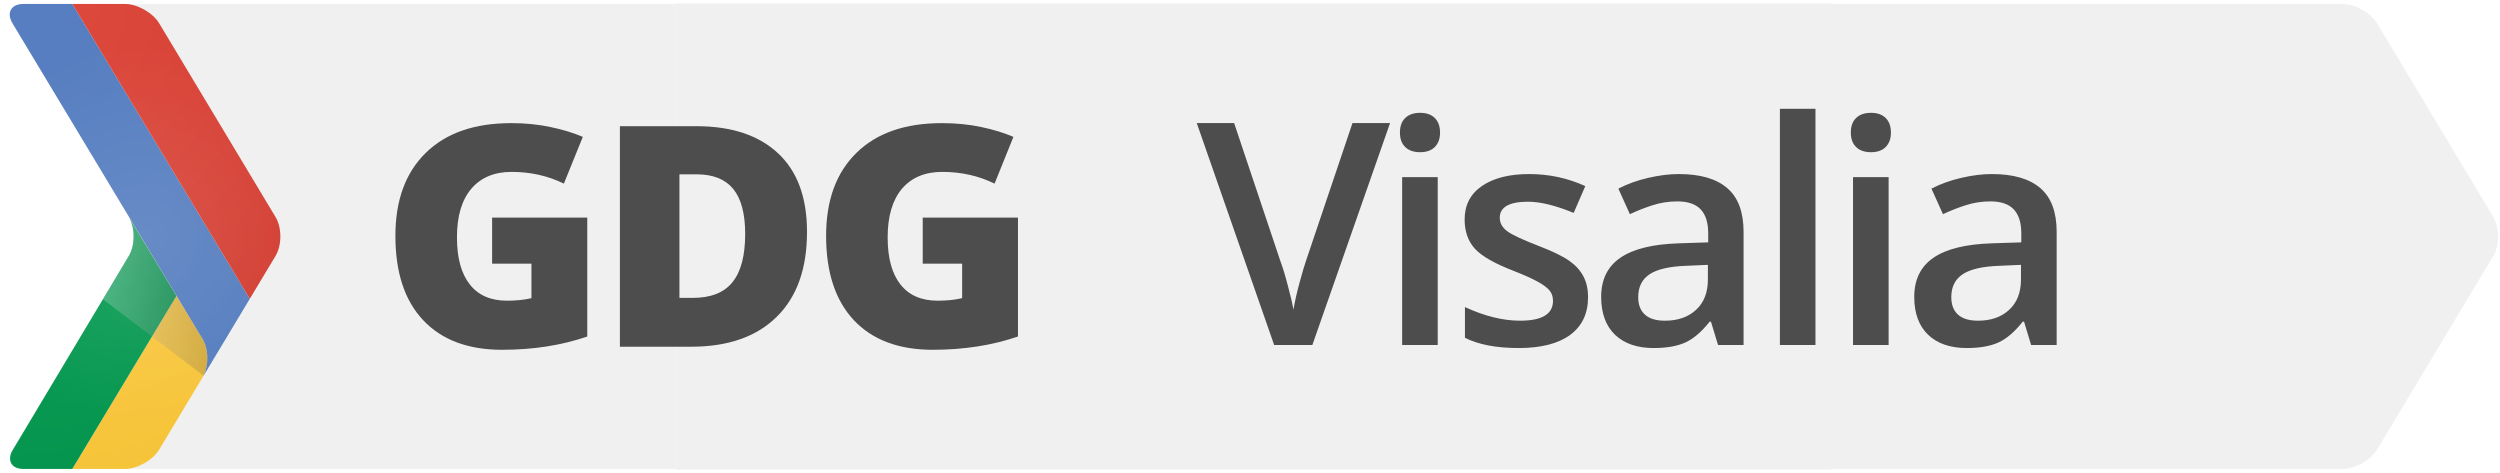
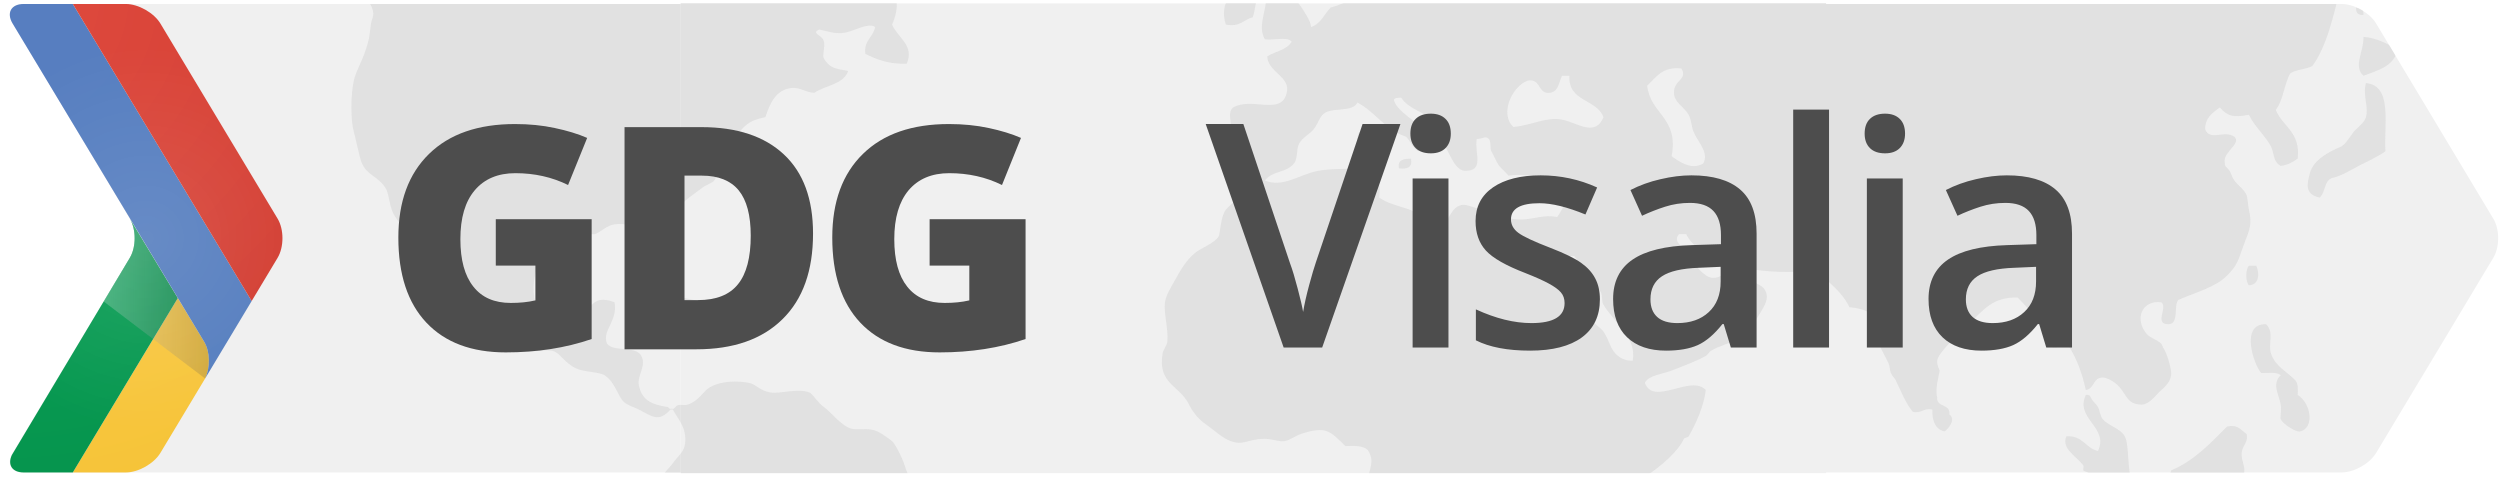
- <svg xmlns="http://www.w3.org/2000/svg" xmlns:html="http://www.w3.org/1999/xhtml" xmlns:xlink="http://www.w3.org/1999/xlink" version="1.1" id="Layer_1" x="0px" y="0px" width="370px" height="70px" viewBox="0 0 370 70" xml:space="preserve">
+ <svg xmlns="http://www.w3.org/2000/svg" xmlns:html="http://www.w3.org/1999/xhtml" xmlns:xlink="http://www.w3.org/1999/xlink" version="1.1" id="Layer_1" x="0px" y="0px" width="367.258px" height="70px" viewBox="0 0 367.258 70" xml:space="preserve">
  <defs>
    <html:link href="http://fonts.googleapis.com/css?family=Open+Sans" rel="stylesheet" type="text/css" />
  </defs>
  <g transform="translate(-107,-361)">
    <g id="background">
-       <rect id="bgMiddle" style="fill:#F0F0F0;" x="207" y="361.5" width="171" height="69" />
+       <rect id="bgMiddle" style="fill:#F0F0F0;" x="207" y="361.5" width="168.258" height="69" />
      <g id="bgLeft">
        <clipPath id="clipLeft">
          <rect id="clipLeftRect" x="107" y="361" width="100" height="70" />
        </clipPath>
        <path id="bgLeftPath" style="clip-path:url(#clipLeft);fill:#F0F0F0;" d="            M504.016,393.119l-17.203-28.654            c-0.951-1.582-3.242-2.881-5.092-2.881            h-0.057l-371.181,0.004            c-1.719,0-2.408,1.135-1.738,2.564l17.322,28.959            c0.951,1.59,0.951,4.18,0,5.762l-17.211,28.652            c-0.951,1.582-0.216,2.881,1.627,2.881l371.237-0.004            c1.85,0,4.141-1.291,5.092-2.879l17.203-28.645            C504.968,397.291,504.968,394.701,504.016,393.119z            " />
      </g>
-       <g id="bgRight" transform="translate(-28,0)">
+       <g id="bgRight" transform="translate(-30.74162,0)">
        <clipPath id="clipRight">
          <rect id="clipRightRect" x="405" y="361" width="100" height="70" />
        </clipPath>
        <path id="bgRightPath" style="clip-path:url(#clipRight);fill:#F0F0F0;" d="            M504.016,393.119l-17.203-28.654            c-0.951-1.582-3.242-2.881-5.092-2.881            h-0.057l-371.181,0.004            c-1.719,0-2.408,1.135-1.738,2.564l17.322,28.959            c0.951,1.59,0.951,4.18,0,5.762l-17.211,28.652            c-0.951,1.582-0.216,2.881,1.627,2.881l371.237-0.004            c1.85,0,4.141-1.291,5.092-2.879l17.203-28.645            C504.968,397.291,504.968,394.701,504.016,393.119z            " />
      </g>
    </g>
    <mask id="SVGID_8_">
      <use xlink:href="#background" style="overflow:visible;" />
    </mask>
    <g id="backgroundImage" style="mask:url(#SVGID_8_);display:none;">
-       <image transform="translate(107,361)" id="image" width="370px" height="246.667px" xlink:href="" style="opacity: 0;" y="0" />
+       <image transform="translate(107,361)" id="image" width="367.258px" height="244.839px" xlink:href="" y="-0" />
    </g>
-     <g id="world" style="mask: url(#SVGID_8_); opacity: 0;">
+     <g id="world" style="mask:url(#SVGID_8_);">
      <path style="fill:#E0E0E0;" d="M274.912,331.339c0.17-0.072,0.597,0.106,0.714,0   c0.382-0.343,0.642-1.474,1.084-2.15c0.601-0.923,1.242-0.958,1.423-1.791c0.164-0.674-0.64-2.503-0.339-3.937   c0.099-0.567,0.699-0.83,1.062-1.421c0.672-1.136,1.125-1.964,1.785-3.219c0.711-1.327,0.883-3.33,0.359-5.736   c0.529-0.424,1.005-0.893,1.439-1.429c-0.75-3.098-0.016-6.104,1.428-8.59c0.315-0.557,0.511-1.167,0.714-1.43   c1.181-1.654,4.053-2.475,3.941-5.015c-1.059-1.82-3.8-1.493-5.737-0.699c-0.318-0.642-0.859-1.062-1.07-1.808   c0.283-1.035,1.693-0.918,1.421-2.498c-0.509-1.023-1.622-1.341-2.495-2.143c-1.474-1.372-2.033-2.6-4.293-3.219   c-0.673-0.191-1.956-0.404-2.497-0.357c-0.723,0.035-1.873,1.17-3.229,1.426c-0.972,0.185-2.033-0.205-2.505,0   c-1.419,0.627-2.088,2.574-3.574,3.21c-1.213,0.535-1.937-0.519-2.867,0.731c-0.901-1.482-3.142-1.63-5.729-1.443   c-0.176-4.702-4.25-5.523-7.512-7.158h-5.714c-1.784,1.927-5.659,1.746-8.599,2.518c-1.04,0.619-0.9,2.425-1.793,3.22   c-0.715-0.369-0.554-1.591-1.776-1.443c-3.732,1.653-4.975,5.775-5.387,10.74c0.33,1.474,2.659,0.943,2.88,2.508   c-0.593,1.917-2.599,2.416-4.665,2.86c-1.783-0.123-1.287-2.538-3.571-2.15c-2.346,1.876,2.748,4.446-0.369,6.08   c-1.729-0.854-2.597-2.487-1.774-4.994c-1.247-1.575-2.889-0.581-5.374-0.732c-1.076,2.063,0.81,3.239,1.069,5.016   c1.706,0.215,3.162,0.659,3.584,2.142c1.12,0.184,1.262-0.639,2.495-0.337c1.393,2.867,7.244,4.375,10.741,2.845   c0.443-1.012,0.443-2.215,0-3.207c-2.096-1.564-5.868,0.732-6.429-2.154c2.006-1.176,2.988,1.423,5.717,0.712   c0.86,1.034,2.065,1.18,3.578,0.711c1.047-1.482,1.406-3.098,2.859-4.283c0.454-0.369,1.469-0.317,2.146-0.711   c0.593-0.342,0.742-1.097,1.438-1.086c0.531-1.018,0.652-2.446,1.421-3.218c2.82-0.292,4.008-2.194,6.451-2.857   c0.398,1.03,0.642,2.216,0.711,3.58c-1.75,1.693-5.607,1.294-7.871,2.495c0.91,2.968-0.945,6.608,1.078,8.588   c2.96,0.68,5.05,0.029,6.441,2.152c0.741,1.137,1.205,4.566,1.084,7.165c-0.062,1.024-0.699,2.103-0.732,3.219   c-0.031,1.034,0.462,2.205,0.36,2.854c-0.167,1.069-1.392,1.888-1.071,2.863c-0.142,1.462,1.524,1.104,1.793,2.147   c-0.982,1.371-2.614,2.844-2.867,5.374c-0.188,1.907,0.792,6.148,1.434,8.222c0.521,1.756,0.665,2.832,1.788,3.583   c0.359,0.227,0.989,0.069,1.431,0.357c0.934,0.596,1.364,1.933,2.51,1.438c1.709-1.111,2.063-3.209,3.217-5.015   c0.161-0.263,0.144-0.794,0.364-1.063c0.097-0.161,0.631-0.233,0.7-0.375c0.565-1.02,0.34-2.322,1.438-3.209   c0.949-0.781,3.576-0.66,5.371-1.806c1.385-0.868,2.116-2.785,3.932-3.566c1.334-0.586,3.531-0.38,5.017-1.073   c0.159-0.093,0.23-0.663,0.36-0.713c0.184-0.082,0.541,0.111,0.711,0C274.693,331.959,274.806,331.397,274.912,331.339z" />
      <path style="fill:#E0E0E0;" d="M367.235,294.115c0.221,0.132,0.473,0.604,0.724,0.726   c2.155,0.955,3.647,0.058,5.364-0.361c0.662,0.902,0.662,2.445,2.147,2.508c1.216-0.454,2.057-1.297,2.511-2.508   c-0.717-0.804-1.382-2.059-2.873-2.15c-1.093-0.069-1.423,0.364-2.495,0.717c-1.168-1.574-2.492-3.001-5.017-3.224   c-0.662-1.352-1.401-2.634-3.571-2.498c-1.354,1.767-0.773,3.941,0.353,5.359C364.635,293.007,366.795,293.837,367.235,294.115z" />
      <path style="fill:#E0E0E0;" d="M218.014,297.345c0.834,0,1.677,0,2.511,0   c0.188,1.115,0.635,1.999,1.073,2.861c0.992,0.26,1.092-0.813,1.434-1.443c1.466-2.698-0.402-3.532-2.155-4.647   c0.099-1.504-1.036-1.815-1.436-2.85C215.748,290.923,216.332,296.054,218.014,297.345z" />
      <path style="fill:#E0E0E0;" d="M416.982,293.046c-0.989-2.396-6.128-1.381-7.861-0.362   C408.595,298.763,416.583,297.299,416.982,293.046z" />
      <path style="fill:#E0E0E0;" d="M421.987,292.329c-0.119-0.722-1.295-0.857-2.495-0.356   C419.42,294.388,422.181,293.363,421.987,292.329z" />
      <path style="fill:#E0E0E0;" d="M209.068,296.26c0.942-0.369,1.604-1.02,1.786-2.145   c0.855-0.337,1.766-0.63,1.438-2.143c-0.595,0-1.188,0-1.788,0c0.05,1.845-2.353,1.234-3.219,2.143   C207.214,295.504,207.858,296.174,209.068,296.26z" />
      <path style="fill:#E0E0E0;" d="M338.263,298.061c0.858,0.098,0.67-0.201,1.431-0.716   c1.295-0.898,1.232-0.943,1.786-2.153c0.3-0.633,0.975-0.854,0.711-1.424c-1.034-0.893-1.785,1.542-3.219,1.424   c-0.731-0.459-0.64-1.73-2.147-1.424C335.283,295.881,336.681,297.859,338.263,298.061z" />
      <path style="fill:#E0E0E0;" d="M199.423,300.206c-0.272,2.648,1.112,3.65,2.133,5.005   c3.302-0.813,7.893,0.781,8.599-2.145c0.269-1.216-0.543-0.864-1.086-1.797c-0.36-0.601,0.092-1.838-1.062-1.775   c-1.495-0.287-0.682,1.714-2.157,1.422c-1.071-0.831-1.513-2.295-2.147-3.571c0.302-1.01,1.162-1.474,1.076-2.865   c-1.535-1.087-2.64-0.662-3.934,0c-1.413,0.722-3.953,1.522-3.953,2.865C197.424,298.621,199.002,298.842,199.423,300.206z" />
      <path style="fill:#E0E0E0;" d="M333.61,299.125c0-0.704,0-1.427,0-2.138   c-1.027-0.834-2.704-0.058-3.587,0.357C330.349,298.899,331.892,300.022,333.61,299.125z" />
      <path style="fill:#E0E0E0;" d="M474.961,300.563c-1.859-1.069-3.428,0.317-4.662,0.353   c-1.091,0.031-2.356-0.529-3.568-0.71c-0.823-0.121-1.605,0.09-2.511,0c-1.8-0.203-3.647-0.902-5.366-1.081   c-2.811-0.261-4.037,0.92-6.076,1.081c-0.432,0.533-0.459,1.468-1.084,1.796c-1.395-0.272-2.215,1.004-3.217,1.423   c-0.725,0.312-1.646,0.412-2.5,0.725c-0.801,0.263-1.436,0.979-2.517,0.696c-1.493-0.731-2.394-2.674-4.288-2.844   c-1.788-0.162-3.316,1.716-5.008,1.785c-0.58,0.021-0.915-0.2-1.446-0.362c-0.49-0.164-1.462-0.208-1.772-0.358   c-1.084-0.475-1.364-1.596-2.87-1.797c-1.086-0.121-2.065,0.57-3.216,0.732c-1.68,0.221-3.136-0.449-4.65,0.348   c-0.92,1.104,0.102,2.554,0,3.936c-1.305,0.609-2.677,1.155-4.298,1.442c-1.119,0.414-1.014,2.074-2.501,2.133   c-2.926-1.951-3.166-6.608-9.316-5.352c-0.655,1.005-0.655,2.663-2.138,2.85c-1.612,0.087-2.295-0.995-3.946-1.073   c-1.909-0.092-4.288,1.845-6.08,0c0.48-5.469-3.471-9.137-8.226-7.16c-1.752-0.514-2.568-1.957-4.654-2.138   c-0.04,0.555-0.913,0.277-0.712,1.073c-1.272,1.171,0.327,2.926,0,3.941c-0.543,1.619-1.896,1.806-3.931,2.147   c-1.751,2.827-6.165,3.921-4.663,8.936c-0.721,0.697-2.357,0.511-2.509,1.79c-0.822,0.375-0.729,1.65-0.698,2.853   c-1.618,0.675-2.472,2.098-4.307,2.518c-1.395-0.985-1.933-2.833-4.283-2.867c-0.341,1.464-1.171,5.024-1.082,6.438   c0.092,1.474,1.73,2.76,0.72,3.941c-2.183-0.42-3.405-0.785-5.722-0.36c-0.213,0.63,0.426,2.098-0.361,2.155   c-1.654,1.421-3.927,0.493-5.721,1.084c-0.141,0.024-0.549,0.609-0.73,0.702c-0.462,0.242-1.024,0.059-1.417,0.356   c-1.13,0.833-1.282,2.679-2.877,2.862c-0.694-0.854-0.471-2.629-2.147-2.498c-1.466,0.702,0.953,4.011-1.421,4.283   c-1.558-0.111-1.356-1.969-2.15-2.871c-2.788-1.483-5.635-2.946-9.306-3.566c-0.989-1.124-1.723-2.22-2.856-2.508   c-3.357-0.831-5.838,1.395-7.162,2.155c-1.015,0.576-1.553,0.635-2.147,1.084c-0.731,0.53-1.345,0.999-1.793,1.423   c-1.216,1.124-0.923,2.498-1.424,3.924c-0.211,0.601-1.071,1.282-1.437,2.146c-0.403,0.983-0.3,2.123-0.714,2.869   c-0.067,0.116-0.61,0.237-0.723,0.354c-0.248,0.288-0.105,0.777-0.349,1.074c-1.843,2.302-3.909,2.629-5.367,4.657   c0.114,2.864,0.303,5.655,1.778,7.158c2.316,0.524,2.426-1.172,4.293-1.069c0.501,0.692,0.348,2.038,0.732,2.854   c-0.531-0.518-2.35-0.518-2.882,0c-0.812,1.521,0.21,2.74,0,4.657c-0.901,0.64-1.981,1.116-3.21,1.424   c-0.949,0.963-1.434,2.396-2.867,2.859c-0.148-1.775-3.37-5.156-4.652-7.864c-0.361-0.794,0.062-1.828-0.353-2.503   c-0.694-1.155-2.346-1.241-3.229-0.726c-1.002,0.68-0.662,2.668-0.712,4.303c-2.458,0.751-4.643,3.288-3.584,6.428   c2.078,0.422,2.611-0.721,3.946-1.065c0.511-1.149,0.151-3.178,1.783-3.218c0.694,1.479-1.256,4.323,0,6.441   c1.205,0.228,3.33-0.454,3.943,0.36c-0.685,1.225-2.413,1.425-3.582,2.147c0.07,2.37,3.46,2.937,2.859,5.374   c-0.814,3.409-5.044,0.548-7.866,2.138c-0.893,0.722-0.198,2.009-0.36,3.225c-0.258,1.956-1.172,3.585-0.361,4.999   c1.226,1.382,2.974,0.762,3.222,2.508c0.282,1.922-1.947,2.375-3.584,4.303c-0.751,0.893-0.838,3.598-1.059,3.931   c-0.725,1.079-2.537,1.614-3.578,2.507c-1.236,1.045-2.039,2.474-2.86,3.946c-0.545,0.942-1.319,2.254-1.446,3.207   c-0.2,1.515,0.512,3.9,0.36,5.73c-0.06,0.638-0.63,1.258-0.699,1.787c-0.652,3.865,1.64,4.516,3.206,6.452   c0.583,0.722,0.654,1.131,1.077,1.781c0.832,1.267,1.386,1.701,2.504,2.503c1.064,0.76,1.496,1.241,2.495,1.805   c2.429,1.312,2.909,0.008,5.729,0c1.001-0.015,2.077,0.461,2.869,0.34c0.773-0.103,1.598-0.783,2.505-1.076   c3.562-1.148,4.177-0.489,6.443,1.798c1.612-0.062,3.189-0.082,3.576,1.073c0.904,1.717-0.816,3.602-0.367,5.727   c0.399,1.786,2.376,2.748,3.229,4.293c0.459,0.834,1.146,2.307,1.444,3.571c0.218,1.069,0.53,3.209,0.342,4.298   c-0.132,0.829-1.126,1.196-1.426,1.781c-0.198,0.394-0.278,1.18-0.36,1.443c-0.91,2.946,0.109,5.01,1.072,7.16   c0.461,1.044,1.173,2.088,1.434,3.219c0.33,1.446,0.151,2.719,0.352,3.929c0.352,1.999,2.215,3.467,2.87,5.38   c0.632,1.85-0.03,3.98,1.795,5.356c2.577-0.372,5.427-0.293,7.503-0.712c0.432-0.095,2.455-1.034,2.517-1.078   c1.024-0.98,1.967-1.717,3.222-3.22c1.645-1.952,3.168-3.79,3.568-6.434c1.288-1.175,2.369-0.968,2.87-2.512   c0.446-1.402-0.491-3.363,0-4.65c0.84-2.205,5.013-2.917,6.073-4.648c1.049-1.669,0.876-5.85,0.362-7.152   c-0.421-1.059-0.962-2.18-1.064-3.233c-0.197-1.785,0.372-2.926,0.702-3.581c0.804-1.564,0.997-1.984,2.148-3.21   c0.843-0.892,1.845-2.068,2.497-2.507c2.076-1.379,4.53-3.492,5.387-5.354c0.053-0.146,0.63-0.221,0.702-0.362   c1.113-1.972,2.225-4.414,2.515-6.811c-2.215-2.346-7.691,2.456-8.953-1.073c0.643-1.121,2.418-1.203,3.938-1.783   c1.609-0.625,3.752-1.426,5.015-2.148c0.354-0.213,0.444-0.55,0.701-0.711c1.397-0.878,2.753-1.024,3.944-1.796   c0.188-0.121,0.5-0.556,0.714-0.722c1.091-0.883,1.724-1.556,2.507-2.859c0.66-1.092,1.223-1.979,1.086-2.862   c-0.354-2.189-2.891-1.221-3.233-3.931c3.65,0.603,6.4,0.677,10.382,0.354c1.864,1.595,3.879,3.048,5.002,5.367   c1.329,0.116,2.461,0.409,3.231,1.071c0.131,3.187,1.675,5.377,2.508,7.162c0.23,0.521,0.148,0.897,0.348,1.434   c0.183,0.454,0.545,0.702,0.714,1.069c0.811,1.664,1.403,3.264,2.513,4.646c1.331,0.261,1.539-0.611,2.866-0.354   c-0.04,1.711,0.439,2.901,1.793,3.224c0.523-0.332,1.746-1.795,0.701-2.502c0.199-1.63-1.903-0.958-1.785-2.503   c-0.359-1.265,0.354-3.561,0.354-3.94c0-0.119-0.423-0.787-0.354-1.436c0.161-1.298,3.202-3.922,4.293-5.005   c2.6-2.6,3.864-4.365,7.524-4.288c1.965,1.951,3.721,4.137,4.644,7.138c1.084,0.511,1.289-0.161,2.866,0   c1.173,1.814,1.965,3.985,2.507,6.447c1.382-0.151,0.985-2.125,2.857-1.795c3.405,1.185,2.421,3.971,5.38,3.943   c1.034-0.016,2.126-1.437,2.495-1.791c0.954-0.888,1.667-1.493,1.798-2.517c0.129-1.084-0.82-3.659-1.081-3.919   c-0.154-0.164-0.204-0.575-0.365-0.722c-0.642-0.633-1.614-0.813-2.135-1.434c-1.848-2.16-0.725-5.016,2.135-4.652   c1.05,0.783-1.162,3.244,1.086,3.224c1.573-0.094,0.686-2.644,1.419-3.571c2.882-1.229,5.467-1.882,7.165-3.576   c1.632-1.645,1.612-2.267,2.506-4.657c0.835-2.215,1.202-2.885,0.703-5.01c-0.141-0.649-0.188-1.78-0.352-2.158   c-0.303-0.793-1.371-1.555-1.796-2.145c-0.327-0.469-0.501-1.126-0.704-1.429c-0.558-0.801-0.689-0.419-0.722-1.421   c-0.029-1.438,2.485-2.609,1.426-3.579c-1.476-1.034-3.542,0.707-4.28-1.078c0-1.791,1.134-2.443,2.145-3.225   c1.154,1.302,1.999,1.513,4.283,1.081c0.801,1.704,2.297,2.939,3.239,4.646c0.488,0.917,0.268,2.274,1.434,2.864   c1.054-0.129,1.808-0.568,2.49-1.074c0.458-3.903-2.218-4.691-3.224-7.157c1.128-1.394,1.215-3.789,2.147-5.369   c0.865-0.581,2.309-0.57,3.229-1.079c0.984-1.297,1.868-3.311,2.51-5.357c0.551-1.827,1.446-4.885,1.419-6.448   c-0.005-1.16-1.34-2.199-0.345-3.224c0.422,1.851,0.962,3.577,2.505,4.294c2.738-3.771-2.436-6.479-2.879-10.367   c-3.668-1.02-8.162,0.06-8.943-2.872c-0.062-0.298,0.57-3.059,0.719-3.582c0.042-0.126,0.674-0.521,0.715-0.711   c0.316-1.191,0.168-3.507,0.724-4.298c1.071-1.555,2.946-1.19,4.64-1.786c1.298-0.443,1.888-1.525,2.865-1.429   c1.56,0.072,2.415,1.258,3.948,0.365c1.332-1.506-0.801-6.487,1.793-7.521c1.788-0.36,1.74,1.113,3.209,1.073   c0.933-0.171,1.205-1.967,2.148-1.073c-0.796,2.244-0.251,4.767-0.715,7.156c-0.208,1.116-0.939,2.141-1.071,3.215   c-0.57,4.673,1.336,6.518,2.859,8.955c1.082,1.733,1.964,3.961,3.579,4.65c1.788-1.392,1.021-4.723,1.434-6.795   c0.111-0.556,0.712-0.913,0.712-1.438c0.02-0.544-0.591-1.522-0.712-2.503c-0.137-1.073,0.171-2.352,0-2.869   c-0.399-1.155-2.019-1.947-2.508-3.215c-0.62-1.579,0.172-2.692-0.711-3.94c1.606-1.503,3.3-2.895,6.091-3.216   c0.538-2.316,1.147-4.562,2.135-6.438c0.647-0.903,2.436-0.653,2.515-2.16c-0.438-2.704-3.315-3.036-3.941-5.353   c-0.118-0.454,0.36-1.513,0.355-2.15c0-0.982-0.474-1.382-0.355-2.507c1.233-1.588,3.331-0.187,5.368-1.06   c0.855-1.508-0.573-2.107-0.725-3.581C476.206,302.641,475.686,301.501,474.961,300.563z M331.1,337.776   c1.184,0.372,2.93,0.181,3.938,0.719c0.024,1.93-2.247,1.575-3.938,1.788C330.587,339.808,330.587,338.271,331.1,337.776z    M331.46,372.837c1.835-0.282,1.455,1.657,2.847,1.809c1.649,0.069,1.649-1.474,2.158-2.518c0.359,0,0.724,0,1.083,0   c-0.2,3.903,4.032,3.368,5.006,6.089c-1.24,3.005-3.944,0.741-6.089,0.357c-2.436-0.439-4.281,0.813-7.15,1.076   C327.238,377.706,329.161,373.621,331.46,372.837z M314.28,356.739c-0.119-2.405,0.744-3.421,1.434-5.712   c0.05-1.597-1.458-2.168-1.434-3.586c0.03-2.044,1.667-2.897,3.219-3.94c0.298-1.483,0.271-3.304,1.437-3.938   c0.583-0.092,0.62,0.342,1.068,0.362c0.404,2.674-1.835,2.692-2.505,4.293c-0.089,3.447,0.821,5.867,3.227,6.81   c-0.188,3.234-3.097,4.521-1.79,8.225c-1.057,0.766-2.012-0.132-3.222,0c-1.766,0.198-3.638,2.12-5.015,0.359   C311.111,357.865,313.43,358.036,314.28,356.739z M330.023,393.24c-1.603-0.072-2.847-0.656-4.291-1.063   c-1.502-0.439-3.3-1.208-3.939-1.081c-1.588,0.308-1.596,1.79-2.857,2.867c-1.374-0.161-2.612-0.517-3.584-1.434   c-1.141-1.106-3.832-1.151-5.727-2.498c0.211-1.996-0.164-3.42-1.061-4.303c-3.002,0.166-5.368-0.062-7.882,0.357   c-2.651,0.454-5.159,2.569-7.877,1.429c1.232-1.523,3.082-1.034,4.29-2.508c0.557-0.645,0.325-2.028,0.724-2.849   c0.484-0.961,1.523-1.385,2.146-2.15c0.763-0.938,0.862-1.992,1.795-2.503c1.347-0.688,3.995-0.06,4.655-1.438   c2.658,1.398,4.075,4.038,7.15,5.02c0.645,0.662,0.962,1.651,1.785,2.141c3.953-3.175-2.777-4.713-3.578-7.507   c0.059-0.425,0.651-0.313,1.073-0.375c1.102,1.766,3.601,2.141,5.013,3.584c-0.008,0.84,0.61,1.063,0.352,2.157   c1.255,0.561,2.099,4.931,3.94,5c3.023,0.111,1.417-2.645,1.786-4.66c0.942-0.032,1.255-0.535,1.795,0   c0.333,0.361,0.13,1.401,0.354,1.801c0.272,0.448,0.448,0.897,0.731,1.438c0.541,1.074,0.999,1.186,1.785,2.143   c3.688-0.57,5.588,1.228,8.586,0.359c0.603,2.078-0.384,4.256-1.437,5.719C333.638,392.447,332.092,393.353,330.023,393.24z    M346.844,414.002c-0.858-0.011-1.503-0.214-2.146-0.713c-1.202-0.932-1.202-2.209-2.145-3.581   c-0.393-0.55-1.213-0.994-1.425-1.434c-0.372-0.741-0.345-1.989-0.731-2.866c-0.434-0.978-1.255-1.577-1.788-2.502   c-0.151-0.267,0.142-0.792,0-1.084c-0.24-0.483-1.845-1.464-1.421-3.21c0.359,0,0.699,0,1.074,0   c0.731,0.853,1.021,1.817,1.783,2.872c0.597,0.831,1.706,1.523,2.145,2.498c0.243,0.542,0.05,1.255,0.363,1.785   C344.108,408.369,347.49,410.564,346.844,414.002z M348.981,373.574c1.321-1.2,2.194-2.83,5.024-2.522   c0.987,1.682-1.223,1.74-1.084,3.594c-0.037,1.386,1.535,2.078,2.148,3.219c0.413,0.741,0.413,1.775,0.721,2.495   c0.653,1.579,2.309,3.023,1.425,4.647c-1.694,1.068-3.619-0.303-4.646-1.063C353.646,378.217,349.413,377.792,348.981,373.574z    M358.658,401.822c-1.803-0.005-3.819-3.81-5.012-4.995c-0.411-0.529-0.411-0.908,0-1.434c0.359,0,0.722,0,1.064,0   c1.199,2.497,4.069,3.326,6.81,4.283C360.559,400.974,359.824,401.847,358.658,401.822z" />
      <path style="fill:#E0E0E0;" d="M419.852,299.842c0.211-1.28-1.066-1.094-2.145-1.079   C417.215,300.378,419.147,300.509,419.852,299.842z" />
      <path style="fill:#E0E0E0;" d="M309.625,312.732c2.349-0.156,1.342-3.662,3.222-4.306   c0.469,0.965,0.771,2.096,2.505,1.799c1.347-2.408-2.225-2.701-2.145-5.015c1.943-0.561,3.992-1.005,3.94-3.574   c-0.973-1.305-3.42-1.119-5.727-1.073c-0.97,0.697-1.635,1.711-2.856,2.149c-0.867,0.469-2.48,0.142-3.229,0.712   c-1.155,2.8,1.272,4.523,2.497,6.079C307.882,311.143,308.705,311.991,309.625,312.732z" />
      <path style="fill:#E0E0E0;" d="M255.235,436.895c-0.989-0.731-2.226-1.893-2.86-2.145   c-1.622-0.62-3.72-0.206-5.376-0.705c-0.742-0.238-1.364-1.096-2.134-1.428c-0.954-0.425-1.864-0.142-2.51-0.362   c-2.267-0.809-2.066-2.205-2.864-3.94c-0.385-0.834-0.925-1.99-1.438-2.508c-0.126-0.142-1.532-1.141-2.146-1.424   c-1.237-0.565-2.093-0.2-3.578-0.362c-1.538-0.155-3.284-2.56-4.283-3.219c-0.883-0.585-1.637-1.942-2.145-2.15   c-1.739-0.665-4.284,0.243-5.73,0c-1.604-0.263-2.114-1.25-3.226-1.431c-2.81-0.472-4.725,0.108-5.729,0.709   c-1.021,0.638-1.478,1.932-3.209,2.513c-0.603,0.198-1.384-0.226-1.798,0.359l-0.277,0.272c-0.172-0.042-0.351-0.058-0.531-0.01   l-0.263-0.263c-2.564-0.375-3.861-1.086-4.293-3.219c-0.273-1.366,1.165-2.912,0.362-4.294c-0.732-1.545-4.043-0.511-5.018-1.795   c-0.849-1.901,1.624-3.307,1.086-6.086c-3.71-1.488-3.71,1.853-5.377,2.866c-3.98,2.426-7.03-1.442-6.44-6.073   c0.102-0.873,1.256-5.15,1.426-5.374c0.601-0.796,3.708-2.108,4.306-2.153c0.96-0.037,2.086,0.861,3.207,0.72   c0.955-0.348,1.645-1.24,2.879-1.431c1.924-0.293,4.171,0.649,5.356,1.431c0.39,2.11,0.39,4.628,2.87,4.647   c1.984-2.361-0.907-4.626,0-7.512c0.187-0.615,0.858-0.953,1.424-1.434c1.18-0.997,2.096-1.689,3.229-2.502   c0.7-0.51,1.535-0.732,1.773-1.079c0.813-1.137,0.523-2.771,1.081-3.937c0.342-0.712,1.216-1.381,1.788-2.152   c1.483-1.927,2.155-2.74,4.644-3.209c0.661-2.049,1.577-4.122,3.94-4.294c1.195-0.091,1.806,0.602,3.231,0.723   c1.634-1.116,4.28-1.213,4.992-3.22c-1.825-0.337-2.663-0.364-3.559-1.795c-0.29-0.454,0.188-1.667,0-2.507   c-0.251-1.058-1.947-1.151-0.724-1.787c1.827,0.402,2.779,0.782,4.282,0.348c1.256-0.337,3.031-1.361,3.954-0.717   c-0.271,1.533-1.675,1.923-1.437,3.946c1.676,0.816,3.45,1.558,6.081,1.438c1.213-2.658-1.421-3.891-2.15-5.746   c1.024-2.276,0.816-4.174,0-5.354c-0.247-0.363-0.511-1.195-0.709-1.439c-0.854-0.972-2.218-1.21-2.856-2.489   c-0.663-1.332-0.462-2.822-0.726-3.946c-0.263-1.175-0.441-2.194-1.076-3.581c-2.534-0.399-1.885,2.416-4.64,1.796   c-1.014-1.092-0.533-2.287-0.372-3.941c-1.699-2.22-3.889-5.525-7.864-4.298c-0.97,1.288-0.28,2.785-0.712,4.298   c-0.319,1.132-1.324,1.981-1.432,3.229c-0.124,1.229,0.752,2.75,0.348,3.931c-0.501,1.523-3.006,1.831-3.931,3.571   c-1.074,2.017,0.707,3.178-1.434,4.65c-1.977-0.387-0.479-4.282-1.434-5.709c-0.35-0.668-1.183-0.409-1.785-0.723   c-1.748-0.92-3.167-2.971-4.652-3.944c-0.244-0.162-0.475-0.214-0.715-0.365c-1.394-0.812-1.664-1.371-2.146-2.85   c-1.25-3.819,1.66-5.586,3.932-7.517c1.772-1.499,3.599-3.254,6.078-3.21c0.963,0.34,0.893,1.731,1.795,2.146   c1.724-0.525,2.838-0.683,4.291-0.731c0.315-2.322-2.135-3.439-1.424-4.995c2.188-1.054,3.632-1.785,4.286-3.945   c0.508-1.624,1.2-3.244,2.155-4.294c2.447-0.429,3.088,0.961,3.581,2.503c-0.021,1.546-1.896,1.21-1.446,3.239   c1.585,0.458,2.59-1.693,3.229,0c-0.24,2.497-2.237,3.249-3.568,4.643c-1.417,0.03-3.15-0.277-2.867,1.436   c-0.151,1.922,2.998,0.57,3.941,1.414c0.766,0.811,0.828,2.668,1.772,3.586c0.675,0.643,2.447,1.468,3.229,1.423   c0.662-0.019,2.56-1.141,2.858-1.423c1.612-1.453,0.191-3.688-0.363-5.731c1.349-0.035,1.096,1.545,2.874,1.081   c1.562-0.975,2.465-1.503,2.505-2.867c0.018-0.922-1.121-1.693-1.788-2.502c-0.819-0.973-1.688-1.587-1.791-2.507   c0.14-1.412,0.792-2.123,0.709-3.22c-0.19-2.729-3.489-4.119-4.652-6.81c-0.49-1.156-0.771-2.255-0.702-3.919   c-1.083-1.585-3.469-1.005-5.387-1.434c-0.722-0.172-1.274-0.571-1.785-0.722c-4.472-1.434-7.16,3.596-6.791,8.234   c0.653,1.038,1.898,1.521,1.784,3.219c-0.067,1.044-1.04,2.576-2.495,2.507c-0.491-1.463-2.22-2.789-2.518-4.643   c-0.072-0.533,0.322-1.547,0.361-2.157c0.1-1.535-0.229-3.199,0.36-4.653c1.938-1.286,5.712-0.745,5.015-4.657   c-1.432-1.25-3.489-1.133-5.015,0c-1.649-2.611-3.491-1.319-5.015,0c-1.743,1.53-2.026,1.818-1.422,3.583   c0.107,0.329,0.107,1.02,0.36,1.439c0.462,0.826,1.704,1.007,1.783,2.143c0.05,0.707-0.211,1.015-0.359,1.434   c-0.689,2.024-1.694,2.024-3.581,2.869c-0.683,1.233-0.201,2.609-1.786,3.209c-1.746,0.65-4.372-0.525-4.293-2.512   c2.661,0.055,4.715-1.381,5.008-3.214c0.111-0.655-0.496-0.858-0.715-1.422c-0.672-1.803-0.119-4.268,0.35-5.379   c0.583-1.312,2.279-2.004,2.15-3.936c-2.26-1.401-3.552,1.614-5.719,1.424c-2.45-0.196-3.259-2.342-3.569-5.728   c-2.302-1.82-4.813-2.774-6.46-1.059c-1.764,1.835-5.783,4.854-4.283,7.512c1.104,1.064,3.521-0.364,4.283,0.357   c-0.573,1.358,0.253,2.833,0,3.936c-0.082,0.399-0.854,0.985-1.062,1.434c-0.345,0.702,0.079,2.029-1.082,1.796   c-1.679-0.111-2.108-1.479-2.864-2.507c-2.505-0.357-4.107-1.615-5.364-3.229c-3.502-0.029-6.598,0.328-9.655,0.722   c-0.754-0.692-1.364-1.503-1.798-2.508c-1.284-0.131-1.594-1.512-2.507-2.149c-0.734-0.509-2.165-0.751-3.22-1.422   c-0.148-0.111-0.191-0.59-0.361-0.731c-0.288-0.224-0.794-0.151-1.074-0.354c-0.171-0.108-0.171-0.58-0.348-0.71   c-0.332-0.248-0.791-0.101-1.073-0.358c-0.731-0.665-0.905-1.59-1.427-2.148c-0.823-0.854-1.304-1.12-2.505-1.423   c-2.088-0.541-3.844,0.317-5.017,0.711c-0.682,0.23-1.607,0.109-2.147,0.354c-1.374,0.608-2.396,1.937-3.938,2.507   c-1.255,0.458-2.701-0.253-3.574,1.068c-0.369,2.639,1.104,5.327,0,7.513c-1.183,0.142-1.751-1.392-3.229-1.422   c-0.311-0.009-1.253,0.488-1.793,0.709c-2.201,0.926-2.078,2.316-1.778,4.658c0.642,1.394,3.611,0.443,3.93,2.146   c-0.627,2.45-3.395,1.079-4.999,1.795c-0.265,0.111-0.865,0.923-1.438,1.421c-0.64,0.565-1.553,1.047-1.793,1.434   c-0.62,1.055-1.181,3.411-1.064,4.294c0.201,1.624,2.501,2.048,2.139,4.657c0.913,0.65,2.455,0.65,2.502,2.138   c-1.129,3.276-5.322,3.507-7.147,6.086c3.974,0.04,5.617-2.234,8.586-3.209c1.426-0.365,1.071,1.054,2.51,0.702   c2.115-1.097,1.094-4.784,3.207-5.365c1.975,1.521,5.573,0.34,7.158-0.726c0.724,0.453,1.438,1.155,2.514,1.808   c0.828,0.483,2.141,0.761,2.864,1.436c0.402,0.37,1.126,2.176,1.434,2.503c1.394,1.438,0.955,3.063,1.414,5.359   c0.104,0.444,0.193,0.801,0.364,1.431c0.161,0.57,0.258,1.506,0.357,1.788c0.387,0.913,1.485,1.635,1.787,2.495   c0.18,0.516-0.14,1.505,0,2.16c0.133,0.53,0.646,1.171,0.726,1.424c0.627,2.122-0.021,3.298-0.362,5.014   c0.57,1.543,1.924,2.356,2.143,3.946c0.095,0.568-0.275,1.139-0.348,1.771c-0.243,2.138-0.325,2.367-0.711,3.592   c-0.615,1.922-1.466,3.199-1.789,4.64c-0.49,2.141-0.458,5.907,0,7.522c0.353,1.316,0.765,3.412,1.067,4.306   c0.729,2.103,2.435,2.127,3.578,3.929c0.521,0.827,0.508,2.257,1.073,3.583c0.702,1.598,2.443,2.597,1.784,5.01   c1.585,1.158,1.835,3.646,3.943,4.298c0.34-1.666-1.387-3.127-0.375-4.298c1.344,0.367,1.305,1.791,1.796,2.49   c0.223,0.31,0.866,0.424,1.084,0.731c0.24,0.314,0.114,0.727,0.352,1.076c0.702,1.005,1.888,1.562,2.147,2.854   c0.139,0.667-0.361,2.073,0,2.862c0.906,1.996,6.949,5.05,9.306,5.377c1.071,0.142,2.571-0.323,3.571,0   c0.942,0.282,1.716,1.785,3.239,2.497c1.364,0.654,3.409,0.499,4.283,1.06c1.637,1.086,1.904,3.112,2.869,3.945   c0.551,0.498,1.396,0.691,2.146,1.079c1.983,1.024,2.929,1.917,4.657,0h0.348c0.773,1.497,2.056,2.599,1.797,5.01   c-0.15,1.232-1.046,1.81-1.797,2.871c-0.551,0.767-1.771,1.802-2.147,2.855c-0.551,1.584,0.212,2.103,0,3.575   c-0.151,1.024-0.861,1.786-0.715,2.503c0.194,0.97,2.009,2.584,2.862,3.941c0.965,1.545,1.914,3.638,2.507,4.652   c0.533,0.922,1.047,2.421,1.434,2.859c2.068,2.366,5.374,2.438,6.44,5.362c1.436,3.966-0.151,11.599,0,15.398   c0.062,1.321,0.449,2.668,0.359,3.931c-0.131,1.733-0.989,3.289-1.081,5.015c-0.02,0.65,0.282,1.522,0.37,2.508   c0.091,1.144-0.158,2.489,0,3.571c0.121,0.972,0.645,1.552,0.711,2.517c0.191,3.299-0.642,6.811,0,9.655   c0.275,1.228,1.253,2.482,1.784,3.584c0.635,1.255,1.128,2.465,1.797,3.571c2.458,0.843,4.956,4.361,8.225,2.143   c0.28-1.23-0.619-1.917-1.073-2.508c-0.655-0.855-1.312-1.118-1.793-2.143c-0.315-0.672-0.795-1.624-0.702-2.854   c0.086-1.682,1.902-2.872,1.785-4.657c-0.103-1.353-1.555-1.979-1.446-3.219c1.177-1.816,2.297-3.674,2.156-6.801   c1.736-0.171,1.495-2.327,2.509-3.219c1.466-0.551,3.278-0.762,4.291-1.787c0.424-1.004,0.404-2.478,0.365-3.944   c0.851-0.444,2.164-0.459,2.856-1.07c1.314-1.038,1.314-2.668,2.147-3.93c0.439-0.68,1.363-1.166,1.79-1.801   c0.504-0.727,1.176-1.791,1.439-2.493c0.691-1.945-0.221-2.849,0.701-4.298c0.34-0.541,1.102-0.575,1.443-0.717   c0.107-0.049,0.219-0.635,0.353-0.721c0.31-0.192,0.812-0.211,1.071-0.353c0.42-0.233,0.652-0.541,1.074-0.723   c0.642-0.252,1.935-0.028,2.857-0.711c1.917-1.396,2.948-5.377,3.23-8.586c0.06-0.702-0.263-2.084,0-2.877   c0.219-0.665,1.454-1.947,2.144-2.85c0.87-1.186,1.867-1.815,2.138-3.229C258.306,438.334,256.932,438.172,255.235,436.895z" />
      <path style="fill:#E0E0E0;" d="M348.279,325.969c-0.411-2.284-1.986-2.844-2.147-5.003   c-0.062-0.772,0.493-1.544,0.712-2.502c0.243-1.086,0.04-2.11,0.374-2.872c0.1-0.258,0.801-0.664,1.062-1.074   c0.353-0.584,0.419-1.403,0.702-1.785c1.321-1.706,3.921-2.589,3.94-4.643c-0.3-0.771-0.871-1.274-2.145-1.094   c-0.573,0.897-1.064,1.402-2.146,2.153c-1.853,1.302-2.719,1.247-3.934,3.219c-1.202,1.947-1.064,3.447-1.434,6.453   c-0.23,1.907-0.872,4.092-0.711,4.64C343.064,325.178,345.985,326.732,348.279,325.969z" />
      <path style="fill:#E0E0E0;" d="M283.522,338.495c-2.724-0.669-6.321-0.019-8.61,0   c-0.41,2.054,0.153,4.708,2.147,5.37C280.328,344.959,285.623,341.528,283.522,338.495z" />
      <path style="fill:#E0E0E0;" d="M453.12,362.108c-0.051,0.781,0.297,1.133,1.08,1.084   C454.261,362.411,453.906,362.046,453.12,362.108z" />
      <path style="fill:#E0E0E0;" d="M454.2,372.128c2.158-0.818,4.573-1.384,5.011-3.931   c-1.548-0.713-2.915-1.614-5.011-1.786C454.3,368.465,452.628,370.754,454.2,372.128z" />
      <path style="fill:#E0E0E0;" d="M452.777,380.359c-0.652,0.804-1.049,1.647-1.804,2.15   c-1.857,0.771-4.144,1.981-4.646,3.94c-0.36,1.411-0.874,3.067,1.425,3.581c0.871-0.687,0.653-2.457,1.796-2.864   c1.525-0.345,2.731-1.176,3.941-1.793c1.394-0.709,2.688-1.279,3.936-2.147c-0.224-4.077,1.071-9.652-2.859-10.024   c-0.511,1.716,0.427,3.501,0,5.015C454.293,379.129,453.293,379.709,452.777,380.359z" />
      <path style="fill:#E0E0E0;" d="M306.76,380.359c-0.532,0.545-0.627,2.453,0.717,2.15   C308.033,381.964,308.12,380.052,306.76,380.359z" />
      <path style="fill:#E0E0E0;" d="M312.505,385.729c1.213,0.156,2.023-0.111,1.775-1.429   C313.238,384.335,312.264,384.427,312.505,385.729z" />
      <path style="fill:#E0E0E0;" d="M437.373,400.041c-0.513,0.519-0.513,2.356,0,2.865   c1.526-0.046,1.583-1.757,1.082-2.865C438.104,400.041,437.745,400.041,437.373,400.041z" />
      <path style="fill:#E0E0E0;" d="M211.216,407.201c-0.35-1.917-2.326-2.205-4.29-2.492v0.255   c-0.486-0.201-0.955-0.416-1.424-0.57v-0.411c0.049-0.591-2.208-0.591-2.147,0c0.741,0.2,1.012,0.893,2.147,0.727v-0.298   l1.424,0.563v0.434C207.618,406.631,209.27,408.411,211.216,407.201z" />
      <path style="fill:#E0E0E0;" d="M213.361,409.349c1.406,1.024,3.812,0.692,4.652-0.717   C217.597,406.896,212.788,406.257,213.361,409.349z" />
      <path style="fill:#E0E0E0;" d="M439.889,408.632c-3.84-0.127-1.823,5.897-0.717,7.165   c1.031,0.029,2.344-0.203,2.874,0.338c-1.387,1.225-0.188,3.043,0,4.308c0.139,1.009-0.132,1.932,0,2.146   c0.401,0.785,2.289,1.946,2.852,1.795c2.186-0.555,1.57-4.195-0.361-5.362c0.058-0.887,0.058-1.74-0.353-2.154   c-1.153-1.24-2.916-1.992-3.571-3.94C440.139,411.573,441.153,409.838,439.889,408.632z" />
      <path style="fill:#E0E0E0;" d="M431.295,441.915c0.129-1.509-1.535-2.371-2.497-2.498   c-1.013-0.151-1.918,0.541-2.857,0.365c-0.511-0.127-1.406-0.565-1.798-0.737c-0.649-0.258-1.622-0.33-1.783-1.071   c0.01-1.176,0.603-1.78,0.35-3.224c-1.266-1.182-1.944-1.484-2.5-2.854c-0.732-1.776-0.388-5.519-1.068-6.791   c-0.62-1.16-2.468-1.584-3.229-2.517c-0.405-0.484-0.491-1.444-0.712-1.786c-0.437-0.692-0.662-0.662-1.076-1.424   c-0.092-0.292-0.298-0.434-0.713-0.357c-1.654,3.495,3.45,4.732,1.789,8.234c-1.855-0.414-2.217-2.331-4.653-2.15   c-0.766,1.857,1.541,2.932,2.506,4.283c0.109,0.161-0.092,0.541,0,0.712c0.04,0.121,0.622,0.23,0.709,0.347   c0.111,0.172-0.079,0.557,0,0.732c0.064,0.126,0.635,0.212,0.714,0.364c0.544,0.933,1.013,2.79,1.437,3.207   c1.2,1.258,2.768,2.832,3.94,3.584c0.459,0.312,1.272,0.352,1.796,0.711c0.952,0.705,1.253,1.796,2.143,2.147   c0.404,0.166,1.558-0.181,2.497,0c0.657,0.137,1.248,0.662,1.788,0.723C429.236,442.046,430.144,441.812,431.295,441.915z" />
      <path style="fill:#E0E0E0;" d="M434.164,423.662c-2.453,2.441-4.786,5.004-8.224,6.438   c-1.208,4.385,3.647,7.175,7.859,6.094c0.776-1.86,2.499-3.938,2.87-5.747c0.183-0.897-0.43-1.82-0.365-2.845   c0.074-1.155,1.059-1.674,0.717-2.871C436.201,424.252,435.836,423.299,434.164,423.662z" />
      <path style="fill:#E0E0E0;" d="M438.455,432.255c-1.319,1.002-1.392,3.894-0.351,5.366   c1.183,0,2.379,0,3.569,0c0.372-1.126-0.223-2.995,0-5.004C441.096,432.007,439.57,432.324,438.455,432.255z" />
      <path style="fill:#E0E0E0;" d="M464.22,434.75c-1.782-0.625-3.601-1.195-5.009-1.059   c-0.938,0.07-1.786,0.883-2.853,0.701c-0.7-0.625-1.032-1.609-1.793-2.138c-0.958,0-2.059-0.142-2.507,0.362   c0.342,1.513,0.729,2.713,1.785,3.576c0.407,0.327,1.242,0.131,1.783,0.345c0.57,0.241,0.972,0.855,1.443,1.083   c0.654,0.323,1.252,0.035,1.783,0.353c1.168,0.702,1.015,2.229,1.436,3.594c1.746,0.407,2.768,1.63,4.643,1.416   c1.305-0.137,1.799-1.595,3.225-1.416c1.892,0.604,2.043,2.951,5.022,2.492c0.56-1.745-2.396-2.774-2.156-5.364   C468.938,437.163,467.12,435.796,464.22,434.75z" />
      <path style="fill:#E0E0E0;" d="M472.097,459.804c-0.334-0.596-0.37-1.654-0.715-2.144   c-0.783-1.106-1.896-1.575-2.509-2.871c-1.102-2.285-0.99-4.874-2.143-6.074c-0.823-0.854-0.787-2.387-2.147-2.508   c-2.066,1.161-0.753,5.702-2.867,6.801c-2.228-0.401-3.832-1.416-4.646-3.224c0.312-0.873,0.834-1.548,0.702-2.854   c-2.036-1.024-4.165-1.775-6.079-1.074c-1.865,0.669-1.967,3.239-3.941,3.571c-0.78-0.283-1.381-0.762-2.495-0.712   c-1.797,1.19-2.71,3.254-5.014,3.931c-1.146,5.528-8.309,2.942-10.731,6.8c-0.886,1.402-1.106,4.021-1.076,5.728   c0.049,2.416,1.232,4.833,1.076,7.521c-0.079,1.23-1.126,2.446-0.714,3.929c0.511,0.209,0.87,0.556,1.073,1.076   c1.812,0.625,3.378-1.105,5.354-1.438c0.813-0.127,1.935,0.283,2.879,0c1.072-0.337,1.896-1.409,2.851-1.781   c0.893-0.342,2.222-0.539,3.229-0.721c4.395-0.791,6.527,0,7.51,3.576c1.617,0.769,2.803,1.687,3.568,3.234   c0.604,1.16,0.475,2.326,1.097,3.566c1.374,1.594,4.583,1.379,6.791,2.15c0.87-1.025,2.697-1.127,3.94-1.786   c1.126-1.116,1.014-2.557,1.783-3.931c0.084-0.142,0.605-0.211,0.722-0.362c0.203-0.283,0.193-0.823,0.347-1.074   c0.399-0.602,0.739-1.302,1.081-1.798c0.799-1.129,1.944-1.791,2.498-2.855c0.2-0.369,0.28-1.18,0.359-1.433   c0.475-1.396,1.288-3.21,1.443-4.645c0.438-4.073-1.102-5.439-2.515-7.882C472.628,460.197,472.235,460.046,472.097,459.804z" />
      <path style="fill:#E0E0E0;" d="M354.368,446.567c-1.096,0.771-1.305,1.946-2.505,2.859   c-0.636,0.488-1.659,0.357-2.15,0.722c-1.711,1.221-1.022,2.679-1.434,5.005c-0.173,0.962-0.969,1.714-1.062,2.854   c-0.173,1.712-0.031,2.649,1.062,3.95c3.901,0.796,4.784-3.526,5.727-6.083c1.052-2.867,2.872-6.731,1.436-9.308   C355.07,446.567,354.711,446.567,354.368,446.567z" />
      <path style="fill:#E0E0E0;" d="M496.427,484.862h-0.712c0.201,3.526-2.59,4.102-1.796,8.224   c-1.073,0-2.135,0-3.217,0c-1.047,1.111-1.912,2.518-3.212,3.576c-2.348,1.917-6.748,2.599-5.377,6.803   c3.671,1.674,4.774-2.579,6.079-3.931c0.174-0.171,0.905-0.243,1.084-0.357c0.582-0.394,0.799-0.858,1.062-1.438   c0.05-0.102,0.63-0.248,0.724-0.354c0.971-1.171,1.773-2.209,2.505-3.229c1.364-0.147,2.582-1.045,3.22-1.786   c0.374-0.419,0.412-1.05,0.714-1.422c1.144-1.393,1.846-1.331,1.795-2.517C499.204,486.773,497.25,486.514,496.427,484.862z" />
      <path style="fill:#E0E0E0;" d="M460.289,489.505c-1.078,1.004-1.545,3.768-0.359,5.015   c2.718,0.102,3.69-1.565,3.582-4.289C462.486,489.924,461.293,489.797,460.289,489.505z" />
    </g>
    <g id="colorangle">
      <g>
        <radialGradient id="SVGID_1_" cx="106.869" cy="360.171" r="80.394" gradientUnits="userSpaceOnUse">
          <stop offset="0" style="stop-color:#FFCE4E" />
          <stop offset="1" style="stop-color:#F5C337" />
        </radialGradient>
        <path style="fill:url(#SVGID_1_);" d="                         M133.117,404.787l-15.423,25.619h7.789c1.844,0,4.134-1.293,5.085-2.881l6.562-10.918    c0.774-1.602,0.748-3.93-0.138-5.406L133.117,404.787z" />
        <radialGradient id="SVGID_2_" cx="106.87" cy="360.172" r="80.392" gradientUnits="userSpaceOnUse">
          <stop offset="0" style="stop-color:#0DA960" />
          <stop offset="1" style="stop-color:#05924B" />
        </radialGradient>
        <path style="fill:url(#SVGID_2_);" d="                         M126.067,393.117c0.951,1.582,0.951,4.174,0,5.762l-17.322,28.961    c-0.669,1.432,0.026,2.566,1.745,2.566h7.204l15.423-25.619L126.067,393.117z" />
        <radialGradient id="SVGID_3_" cx="106.869" cy="360.173" r="80.39" gradientUnits="userSpaceOnUse">
          <stop offset="0" style="stop-color:#577EC0" />
          <stop offset="1" style="stop-color:#557EBF" />
        </radialGradient>
        <path style="fill:url(#SVGID_3_);" d="                         M110.49,361.584c-1.851,0-2.585,1.299-1.634,2.881l28.136,46.736    c0.886,1.477,0.912,3.805,0.138,5.406l6.84-11.385l-26.271-43.639H110.49z" />
        <radialGradient id="SVGID_4_" cx="106.871" cy="360.173" r="80.386" gradientUnits="userSpaceOnUse">
          <stop offset="0" style="stop-color:#E04B3F" />
          <stop offset="1" style="stop-color:#CD382D" />
        </radialGradient>
        <path style="fill:url(#SVGID_4_);" d="                         M147.778,393.117l-17.21-28.652c-0.951-1.582-3.241-2.881-5.085-2.881h-7.785l26.271,43.639    l3.809-6.344C148.73,397.291,148.73,394.699,147.778,393.117z" />
        <linearGradient id="SVGID_5_" gradientUnits="userSpaceOnUse" x1="141.17" y1="404.862" x2="121.803" y2="404.862">
          <stop offset="0" style="stop-color:#231F20;stop-opacity:0.2" />
          <stop offset="1" style="stop-color:#F2F2F2;stop-opacity:0.25" />
        </linearGradient>
        <path style="fill:url(#SVGID_5_);" d="                         M136.992,411.201l-10.925-18.084c0.951,1.582,0.951,4.174,0,5.762l-3.846,6.404    l14.908,11.324C137.904,415.006,137.878,412.678,136.992,411.201z" />
      </g>
      <g>
        <radialGradient id="SVGID_6_" cx="128.466" cy="395.995" r="28.153" gradientUnits="userSpaceOnUse">
          <stop offset="0" style="stop-color:#FFFFFF;stop-opacity:0.1" />
          <stop offset="0.09" style="stop-color:#FFFFFF;stop-opacity:0.091" />
          <stop offset="1" style="stop-color:#FFFFFF;stop-opacity:0" />
        </radialGradient>
        <path style="fill:url(#SVGID_6_);" d="M147.778,393.117l-17.21-28.652c-0.951-1.582-3.241-2.881-5.085-2.881h-7.785h-7.208   c-1.851,0-2.585,1.299-1.634,2.881l17.211,28.652c0.951,1.582,0.951,4.174,0,5.762l-17.322,28.961   c-0.669,1.432,0.026,2.566,1.745,2.566h7.204h7.789c1.844,0,4.134-1.293,5.085-2.881l13.401-22.303l3.809-6.344   C148.73,397.291,148.73,394.699,147.778,393.117z" />
      </g>
    </g>
    <text id="title" transform="matrix(1 0 0 1 284.1201 412.0566)" style="fill:#4D4D4D; font-family: 'Open Sans'; font-size:46px; font-weight: 600; letter-spacing:-2;" editable="simple">Visalia</text>
    <g id="GDG" style="fill:#4D4D4D;">
      <g>
        <path style="" d="M239.128,407.537" />
        <path style="" d="M179.832,393.201h14.084v17.604c-3.826,1.312-8.025,1.963-12.617,1.963    c-5.026,0-8.913-1.457-11.663-4.373c-2.751-2.916-4.117-7.084-4.117-12.492c0-5.264,1.499-9.359,4.51-12.295    c3.008-2.938,7.218-4.385,12.637-4.385c2.057,0,3.99,0.186,5.81,0.578c1.833,0.383,3.425,0.869,4.78,1.459l-2.804,6.918    c-2.348-1.16-4.932-1.738-7.746-1.738c-2.564,0-4.56,0.848-5.966,2.514c-1.417,1.676-2.109,4.062-2.109,7.178    c0,3.051,0.63,5.377,1.913,6.979c1.261,1.604,3.091,2.391,5.491,2.391c1.313,0,2.522-0.115,3.618-0.375v-5.107h-5.82V393.201z" />
        <path style="" d="M217.286,395.623c0-3-0.589-5.213-1.768-6.66c-1.18-1.438-2.989-2.162-5.397-2.162h-2.565v18.285    h1.966c2.688,0,4.652-0.777,5.894-2.338C216.667,401.207,217.286,398.818,217.286,395.623 M226.438,395.312    c0,5.439-1.488,9.639-4.497,12.586c-2.989,2.947-7.207,4.416-12.637,4.416h-10.558v-32.639h11.292    c5.231,0,9.276,1.346,12.129,4.023C225.021,386.369,226.438,390.246,226.438,395.312" />
        <path style="" d="M243.563,393.201h14.096v17.604c-3.827,1.312-8.035,1.963-12.616,1.963    c-5.026,0-8.915-1.457-11.666-4.373c-2.74-2.916-4.114-7.084-4.114-12.492c0-5.264,1.498-9.359,4.507-12.295    c3-2.938,7.218-4.385,12.638-4.385c2.048,0,3.992,0.186,5.822,0.578c1.81,0.383,3.403,0.869,4.756,1.459l-2.79,6.918    c-2.348-1.16-4.935-1.738-7.746-1.738c-2.576,0-4.561,0.848-5.977,2.514c-1.397,1.676-2.101,4.062-2.101,7.178    c0,3.051,0.631,5.377,1.902,6.979c1.272,1.604,3.103,2.391,5.501,2.391c1.313,0,2.525-0.115,3.621-0.375v-5.107h-5.833V393.201z" />
      </g>
    </g>
  </g>
</svg>
